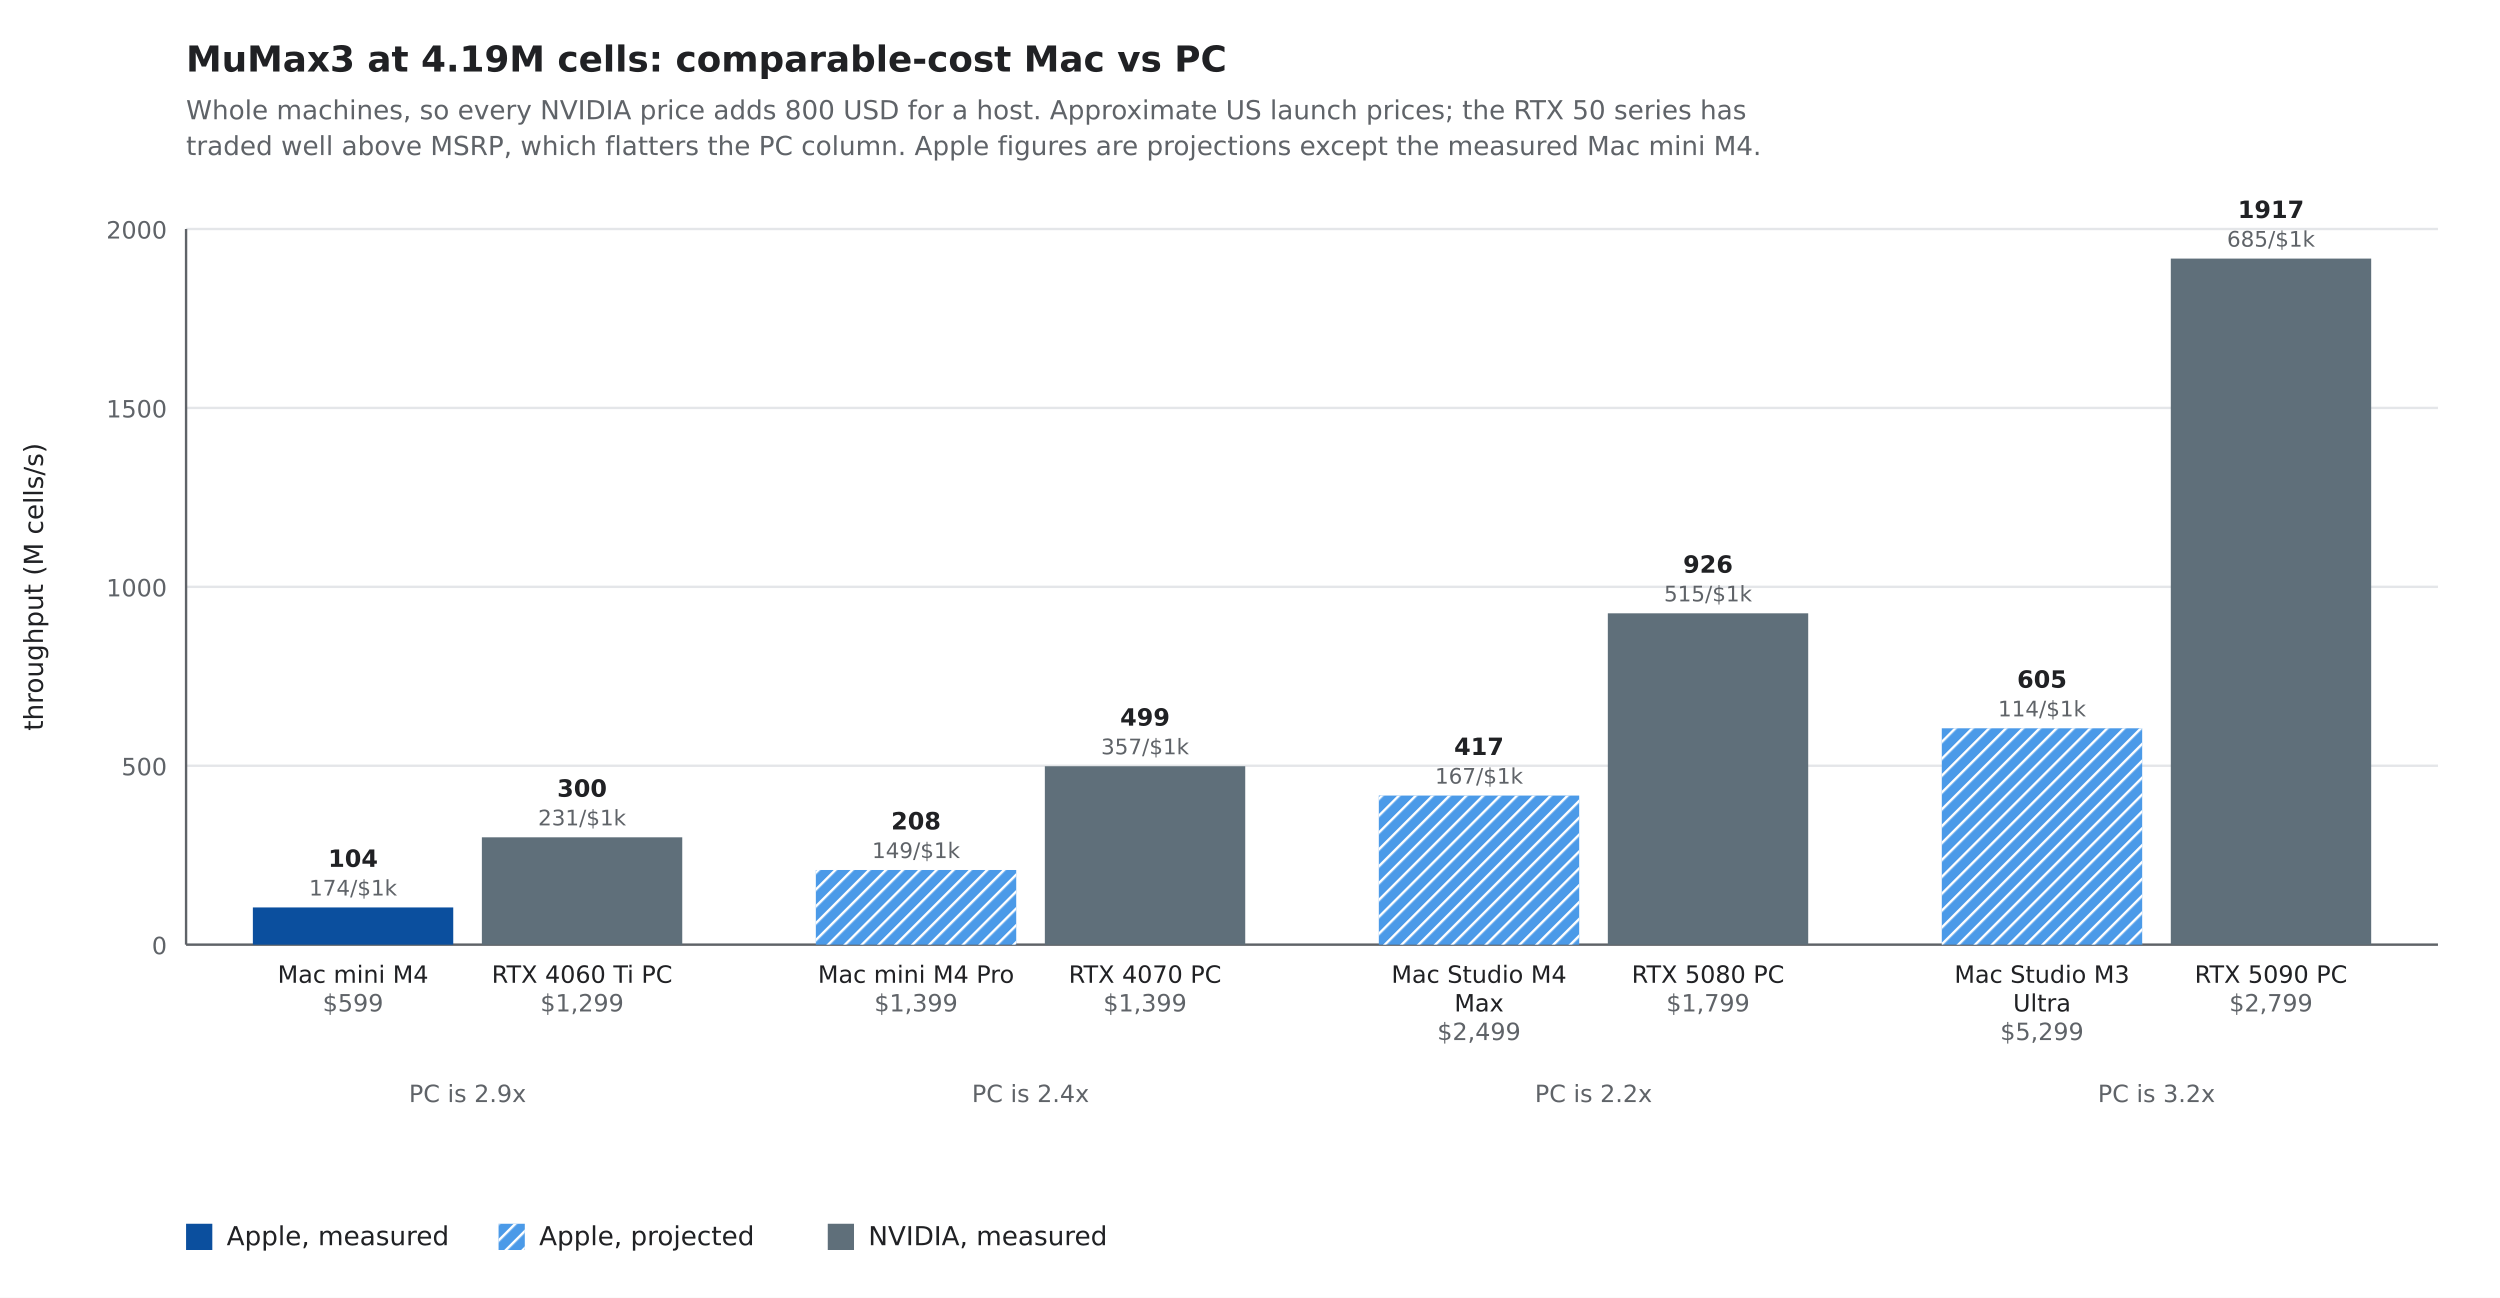
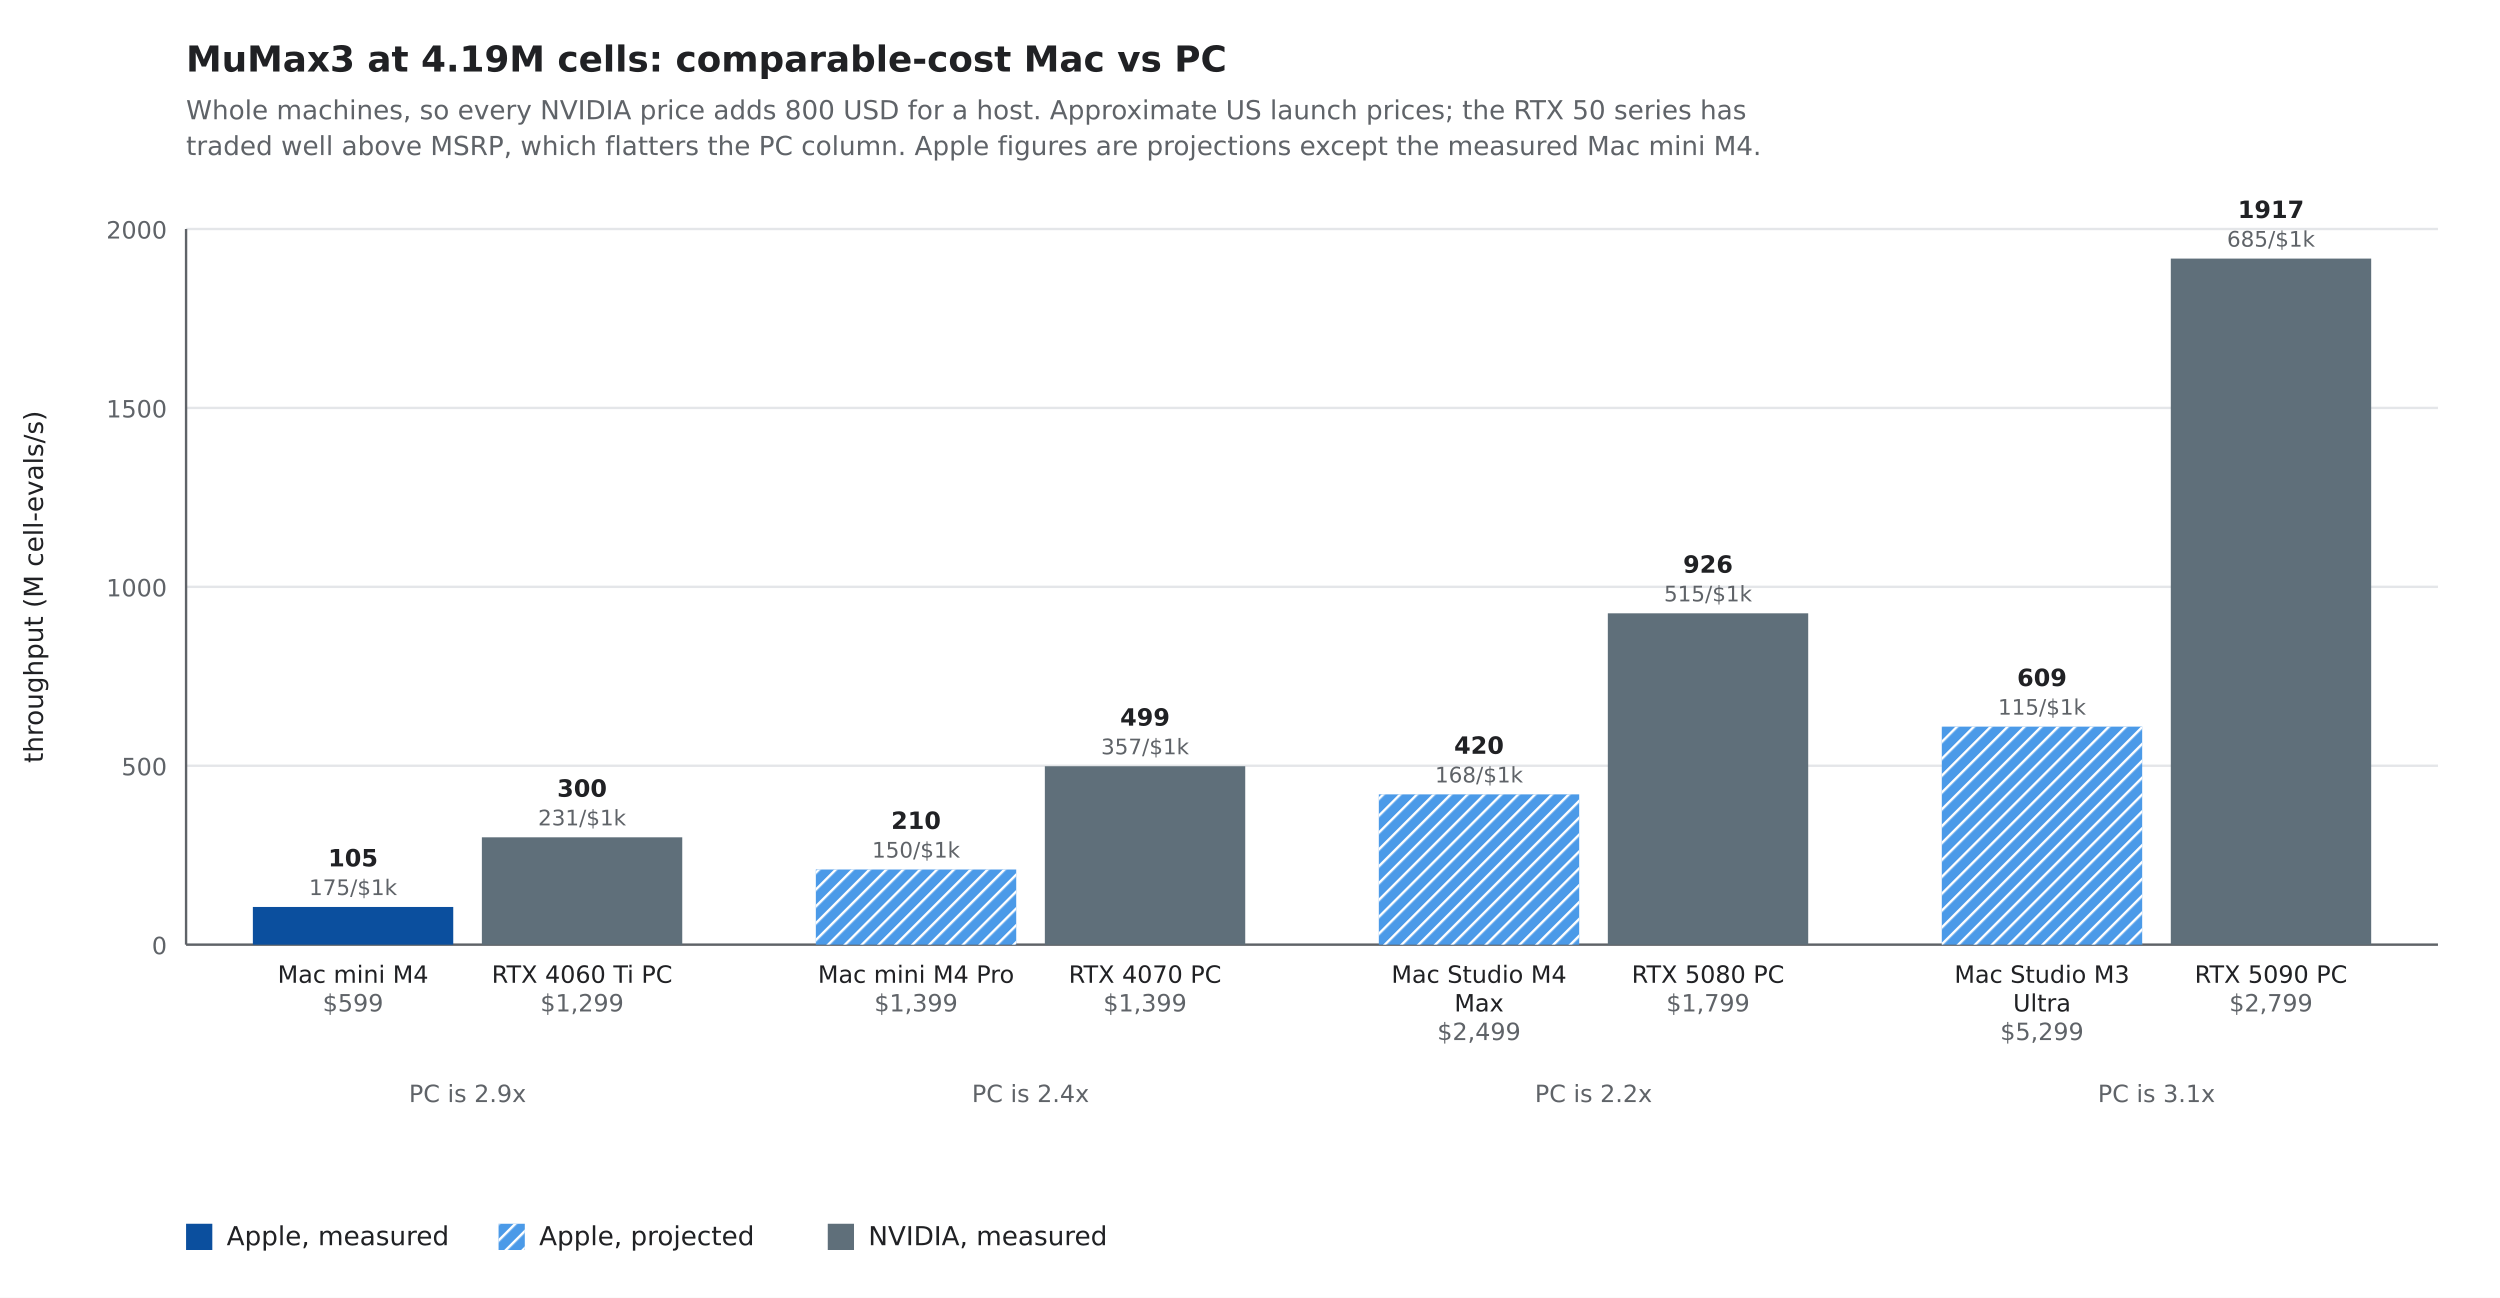
<svg xmlns="http://www.w3.org/2000/svg" width="1048" height="544" viewBox="0 0 1048 544">
  <defs>
    <pattern id="hatch" width="5" height="5" patternTransform="rotate(45)" patternUnits="userSpaceOnUse">
      <line x1="0" y1="0" x2="0" y2="5" stroke="#ffffff" stroke-width="2.1" />
    </pattern>
  </defs>
  <rect width="1048" height="544" fill="#ffffff" />
  <text x="78" y="30" font-family="DejaVu Sans, Helvetica, Arial, sans-serif" font-size="15" font-weight="600" fill="#202124">MuMax3 at 4.19M cells: comparable-cost Mac vs PC</text>
  <text x="78" y="50" font-family="DejaVu Sans, Helvetica, Arial, sans-serif" font-size="11" fill="#5f6368">Whole machines, so every NVIDIA price adds 800 USD for a host. Approximate US launch prices; the RTX 50 series has</text>
  <text x="78" y="65" font-family="DejaVu Sans, Helvetica, Arial, sans-serif" font-size="11" fill="#5f6368">traded well above MSRP, which flatters the PC column. Apple figures are projections except the measured Mac mini M4.</text>
  <line x1="78" y1="396.0" x2="1022" y2="396.0" stroke="#e4e6e9" stroke-width="1" />
  <text x="70" y="400.0" font-family="DejaVu Sans, Helvetica, Arial, sans-serif" font-size="10" fill="#5f6368" text-anchor="end">0</text>
  <line x1="78" y1="321.0" x2="1022" y2="321.0" stroke="#e4e6e9" stroke-width="1" />
  <text x="70" y="325.0" font-family="DejaVu Sans, Helvetica, Arial, sans-serif" font-size="10" fill="#5f6368" text-anchor="end">500</text>
  <line x1="78" y1="246.0" x2="1022" y2="246.0" stroke="#e4e6e9" stroke-width="1" />
  <text x="70" y="250.0" font-family="DejaVu Sans, Helvetica, Arial, sans-serif" font-size="10" fill="#5f6368" text-anchor="end">1000</text>
  <line x1="78" y1="171.0" x2="1022" y2="171.0" stroke="#e4e6e9" stroke-width="1" />
  <text x="70" y="175.0" font-family="DejaVu Sans, Helvetica, Arial, sans-serif" font-size="10" fill="#5f6368" text-anchor="end">1500</text>
  <line x1="78" y1="96.0" x2="1022" y2="96.0" stroke="#e4e6e9" stroke-width="1" />
  <text x="70" y="100.0" font-family="DejaVu Sans, Helvetica, Arial, sans-serif" font-size="10" fill="#5f6368" text-anchor="end">2000</text>
  <line x1="78" y1="96" x2="78" y2="396" stroke="#5f6368" stroke-width="1" />
  <line x1="78" y1="396" x2="1022" y2="396" stroke="#5f6368" stroke-width="1" />
-   <text x="18" y="246.0" font-family="DejaVu Sans, Helvetica, Arial, sans-serif" font-size="11" fill="#202124" text-anchor="middle" transform="rotate(-90 18 246.0)">throughput (M cells/s)</text>
-   <rect x="106.0" y="380.4" width="84" height="15.6" fill="#0b4f9e" />
-   <text x="148.0" y="363.4" font-family="DejaVu Sans, Helvetica, Arial, sans-serif" font-size="10" font-weight="600" fill="#202124" text-anchor="middle">104</text>
-   <text x="148.0" y="375.4" font-family="DejaVu Sans, Helvetica, Arial, sans-serif" font-size="9" fill="#5f6368" text-anchor="middle">174/$1k</text>
+   <text x="18" y="246.0" font-family="DejaVu Sans, Helvetica, Arial, sans-serif" font-size="11" fill="#202124" text-anchor="middle" transform="rotate(-90 18 246.0)">throughput (M cell-evals/s)</text>
+   <rect x="106.0" y="380.2" width="84" height="15.8" fill="#0b4f9e" />
+   <text x="148.0" y="363.2" font-family="DejaVu Sans, Helvetica, Arial, sans-serif" font-size="10" font-weight="600" fill="#202124" text-anchor="middle">105</text>
+   <text x="148.0" y="375.2" font-family="DejaVu Sans, Helvetica, Arial, sans-serif" font-size="9" fill="#5f6368" text-anchor="middle">175/$1k</text>
  <text x="148.0" y="412.0" font-family="DejaVu Sans, Helvetica, Arial, sans-serif" font-size="10" fill="#202124" text-anchor="middle">Mac mini M4</text>
  <text x="148.0" y="424.0" font-family="DejaVu Sans, Helvetica, Arial, sans-serif" font-size="10" fill="#5f6368" text-anchor="middle">$599</text>
  <rect x="202.0" y="351.0" width="84" height="45.0" fill="#5f6f7a" />
  <text x="244.0" y="334.0" font-family="DejaVu Sans, Helvetica, Arial, sans-serif" font-size="10" font-weight="600" fill="#202124" text-anchor="middle">300</text>
  <text x="244.0" y="346.0" font-family="DejaVu Sans, Helvetica, Arial, sans-serif" font-size="9" fill="#5f6368" text-anchor="middle">231/$1k</text>
  <text x="244.0" y="412.0" font-family="DejaVu Sans, Helvetica, Arial, sans-serif" font-size="10" fill="#202124" text-anchor="middle">RTX 4060 Ti PC</text>
  <text x="244.0" y="424.0" font-family="DejaVu Sans, Helvetica, Arial, sans-serif" font-size="10" fill="#5f6368" text-anchor="middle">$1,299</text>
  <text x="196.0" y="462.0" font-family="DejaVu Sans, Helvetica, Arial, sans-serif" font-size="10" fill="#5f6368" text-anchor="middle">PC is 2.9x</text>
-   <rect x="342.0" y="364.7" width="84" height="31.3" fill="#4b9ae8" />
-   <rect x="342.0" y="364.7" width="84" height="31.3" fill="url(#hatch)" />
-   <text x="384.0" y="347.7" font-family="DejaVu Sans, Helvetica, Arial, sans-serif" font-size="10" font-weight="600" fill="#202124" text-anchor="middle">208</text>
-   <text x="384.0" y="359.7" font-family="DejaVu Sans, Helvetica, Arial, sans-serif" font-size="9" fill="#5f6368" text-anchor="middle">149/$1k</text>
+   <rect x="342.0" y="364.5" width="84" height="31.5" fill="#4b9ae8" />
+   <rect x="342.0" y="364.5" width="84" height="31.5" fill="url(#hatch)" />
+   <text x="384.0" y="347.5" font-family="DejaVu Sans, Helvetica, Arial, sans-serif" font-size="10" font-weight="600" fill="#202124" text-anchor="middle">210</text>
+   <text x="384.0" y="359.5" font-family="DejaVu Sans, Helvetica, Arial, sans-serif" font-size="9" fill="#5f6368" text-anchor="middle">150/$1k</text>
  <text x="384.0" y="412.0" font-family="DejaVu Sans, Helvetica, Arial, sans-serif" font-size="10" fill="#202124" text-anchor="middle">Mac mini M4 Pro</text>
  <text x="384.0" y="424.0" font-family="DejaVu Sans, Helvetica, Arial, sans-serif" font-size="10" fill="#5f6368" text-anchor="middle">$1,399</text>
  <rect x="438.0" y="321.2" width="84" height="74.8" fill="#5f6f7a" />
  <text x="480.0" y="304.2" font-family="DejaVu Sans, Helvetica, Arial, sans-serif" font-size="10" font-weight="600" fill="#202124" text-anchor="middle">499</text>
  <text x="480.0" y="316.2" font-family="DejaVu Sans, Helvetica, Arial, sans-serif" font-size="9" fill="#5f6368" text-anchor="middle">357/$1k</text>
  <text x="480.0" y="412.0" font-family="DejaVu Sans, Helvetica, Arial, sans-serif" font-size="10" fill="#202124" text-anchor="middle">RTX 4070 PC</text>
  <text x="480.0" y="424.0" font-family="DejaVu Sans, Helvetica, Arial, sans-serif" font-size="10" fill="#5f6368" text-anchor="middle">$1,399</text>
  <text x="432.0" y="462.0" font-family="DejaVu Sans, Helvetica, Arial, sans-serif" font-size="10" fill="#5f6368" text-anchor="middle">PC is 2.4x</text>
-   <rect x="578.0" y="333.5" width="84" height="62.5" fill="#4b9ae8" />
-   <rect x="578.0" y="333.5" width="84" height="62.5" fill="url(#hatch)" />
-   <text x="620.0" y="316.5" font-family="DejaVu Sans, Helvetica, Arial, sans-serif" font-size="10" font-weight="600" fill="#202124" text-anchor="middle">417</text>
-   <text x="620.0" y="328.5" font-family="DejaVu Sans, Helvetica, Arial, sans-serif" font-size="9" fill="#5f6368" text-anchor="middle">167/$1k</text>
+   <rect x="578.0" y="333.0" width="84" height="63.0" fill="#4b9ae8" />
+   <rect x="578.0" y="333.0" width="84" height="63.0" fill="url(#hatch)" />
+   <text x="620.0" y="316.0" font-family="DejaVu Sans, Helvetica, Arial, sans-serif" font-size="10" font-weight="600" fill="#202124" text-anchor="middle">420</text>
+   <text x="620.0" y="328.0" font-family="DejaVu Sans, Helvetica, Arial, sans-serif" font-size="9" fill="#5f6368" text-anchor="middle">168/$1k</text>
  <text x="620.0" y="412.0" font-family="DejaVu Sans, Helvetica, Arial, sans-serif" font-size="10" fill="#202124" text-anchor="middle">Mac Studio M4</text>
  <text x="620.0" y="424.0" font-family="DejaVu Sans, Helvetica, Arial, sans-serif" font-size="10" fill="#202124" text-anchor="middle">Max</text>
  <text x="620.0" y="436.0" font-family="DejaVu Sans, Helvetica, Arial, sans-serif" font-size="10" fill="#5f6368" text-anchor="middle">$2,499</text>
  <rect x="674.0" y="257.1" width="84" height="138.9" fill="#5f6f7a" />
  <text x="716.0" y="240.1" font-family="DejaVu Sans, Helvetica, Arial, sans-serif" font-size="10" font-weight="600" fill="#202124" text-anchor="middle">926</text>
  <text x="716.0" y="252.1" font-family="DejaVu Sans, Helvetica, Arial, sans-serif" font-size="9" fill="#5f6368" text-anchor="middle">515/$1k</text>
  <text x="716.0" y="412.0" font-family="DejaVu Sans, Helvetica, Arial, sans-serif" font-size="10" fill="#202124" text-anchor="middle">RTX 5080 PC</text>
  <text x="716.0" y="424.0" font-family="DejaVu Sans, Helvetica, Arial, sans-serif" font-size="10" fill="#5f6368" text-anchor="middle">$1,799</text>
  <text x="668.0" y="462.0" font-family="DejaVu Sans, Helvetica, Arial, sans-serif" font-size="10" fill="#5f6368" text-anchor="middle">PC is 2.2x</text>
-   <rect x="814.0" y="305.3" width="84" height="90.7" fill="#4b9ae8" />
-   <rect x="814.0" y="305.3" width="84" height="90.7" fill="url(#hatch)" />
-   <text x="856.0" y="288.3" font-family="DejaVu Sans, Helvetica, Arial, sans-serif" font-size="10" font-weight="600" fill="#202124" text-anchor="middle">605</text>
-   <text x="856.0" y="300.3" font-family="DejaVu Sans, Helvetica, Arial, sans-serif" font-size="9" fill="#5f6368" text-anchor="middle">114/$1k</text>
+   <rect x="814.0" y="304.6" width="84" height="91.4" fill="#4b9ae8" />
+   <rect x="814.0" y="304.6" width="84" height="91.4" fill="url(#hatch)" />
+   <text x="856.0" y="287.6" font-family="DejaVu Sans, Helvetica, Arial, sans-serif" font-size="10" font-weight="600" fill="#202124" text-anchor="middle">609</text>
+   <text x="856.0" y="299.6" font-family="DejaVu Sans, Helvetica, Arial, sans-serif" font-size="9" fill="#5f6368" text-anchor="middle">115/$1k</text>
  <text x="856.0" y="412.0" font-family="DejaVu Sans, Helvetica, Arial, sans-serif" font-size="10" fill="#202124" text-anchor="middle">Mac Studio M3</text>
  <text x="856.0" y="424.0" font-family="DejaVu Sans, Helvetica, Arial, sans-serif" font-size="10" fill="#202124" text-anchor="middle">Ultra</text>
  <text x="856.0" y="436.0" font-family="DejaVu Sans, Helvetica, Arial, sans-serif" font-size="10" fill="#5f6368" text-anchor="middle">$5,299</text>
  <rect x="910.0" y="108.4" width="84" height="287.6" fill="#5f6f7a" />
  <text x="952.0" y="91.4" font-family="DejaVu Sans, Helvetica, Arial, sans-serif" font-size="10" font-weight="600" fill="#202124" text-anchor="middle">1917</text>
  <text x="952.0" y="103.4" font-family="DejaVu Sans, Helvetica, Arial, sans-serif" font-size="9" fill="#5f6368" text-anchor="middle">685/$1k</text>
  <text x="952.0" y="412.0" font-family="DejaVu Sans, Helvetica, Arial, sans-serif" font-size="10" fill="#202124" text-anchor="middle">RTX 5090 PC</text>
  <text x="952.0" y="424.0" font-family="DejaVu Sans, Helvetica, Arial, sans-serif" font-size="10" fill="#5f6368" text-anchor="middle">$2,799</text>
-   <text x="904.0" y="462.0" font-family="DejaVu Sans, Helvetica, Arial, sans-serif" font-size="10" fill="#5f6368" text-anchor="middle">PC is 3.2x</text>
+   <text x="904.0" y="462.0" font-family="DejaVu Sans, Helvetica, Arial, sans-serif" font-size="10" fill="#5f6368" text-anchor="middle">PC is 3.1x</text>
  <rect x="78" y="513" width="11" height="11" fill="#0b4f9e" />
  <text x="95" y="522" font-family="DejaVu Sans, Helvetica, Arial, sans-serif" font-size="11" fill="#202124">Apple, measured</text>
  <rect x="209.0" y="513" width="11" height="11" fill="#4b9ae8" />
  <rect x="209.0" y="513" width="11" height="11" fill="url(#hatch)" />
  <text x="226.0" y="522" font-family="DejaVu Sans, Helvetica, Arial, sans-serif" font-size="11" fill="#202124">Apple, projected</text>
  <rect x="347.0" y="513" width="11" height="11" fill="#5f6f7a" />
  <text x="364.0" y="522" font-family="DejaVu Sans, Helvetica, Arial, sans-serif" font-size="11" fill="#202124">NVIDIA, measured</text>
</svg>
